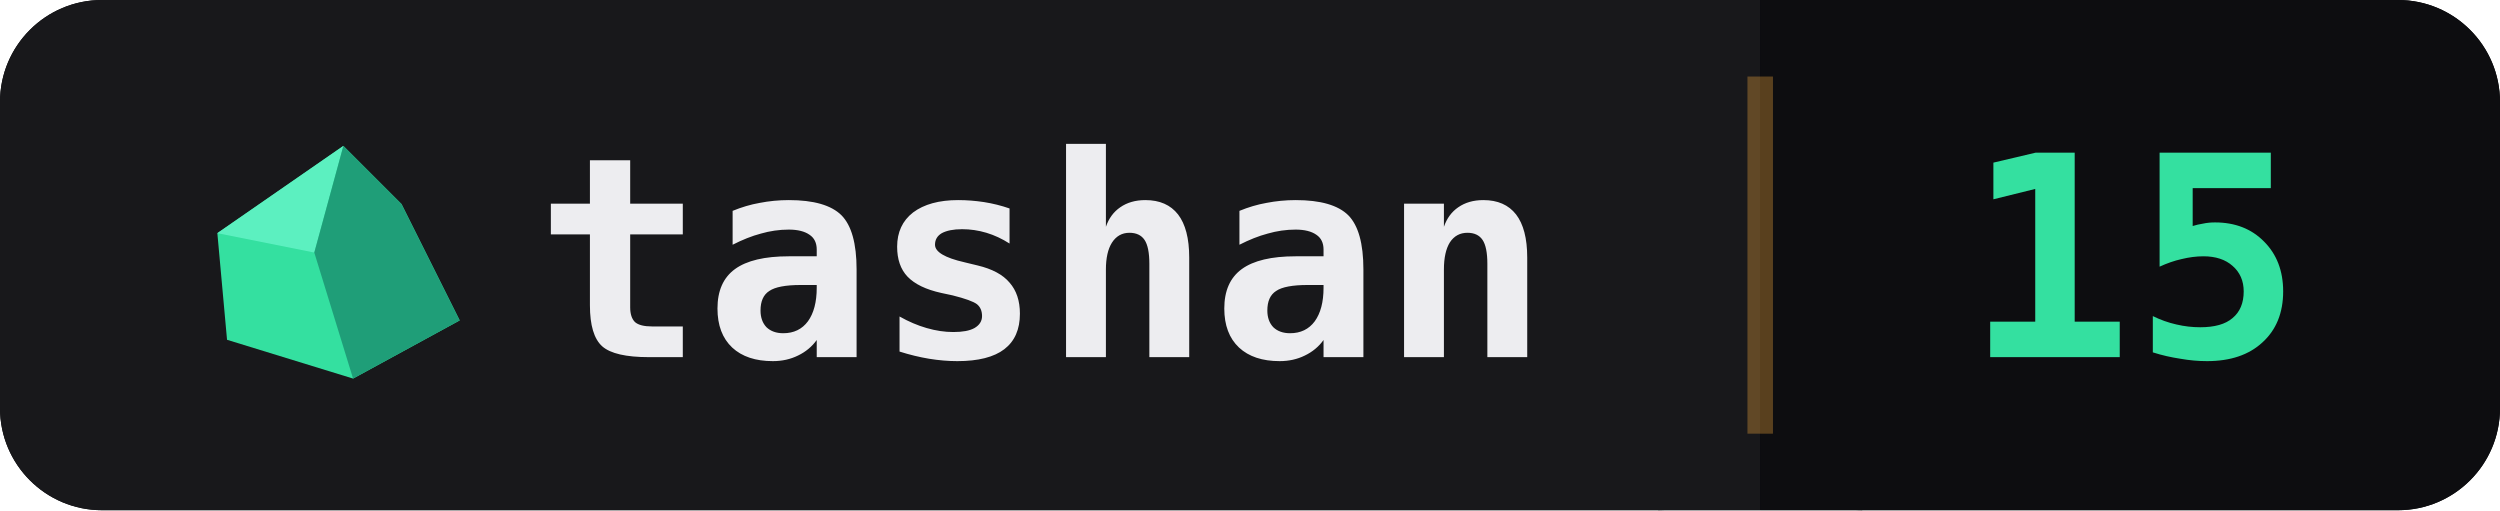
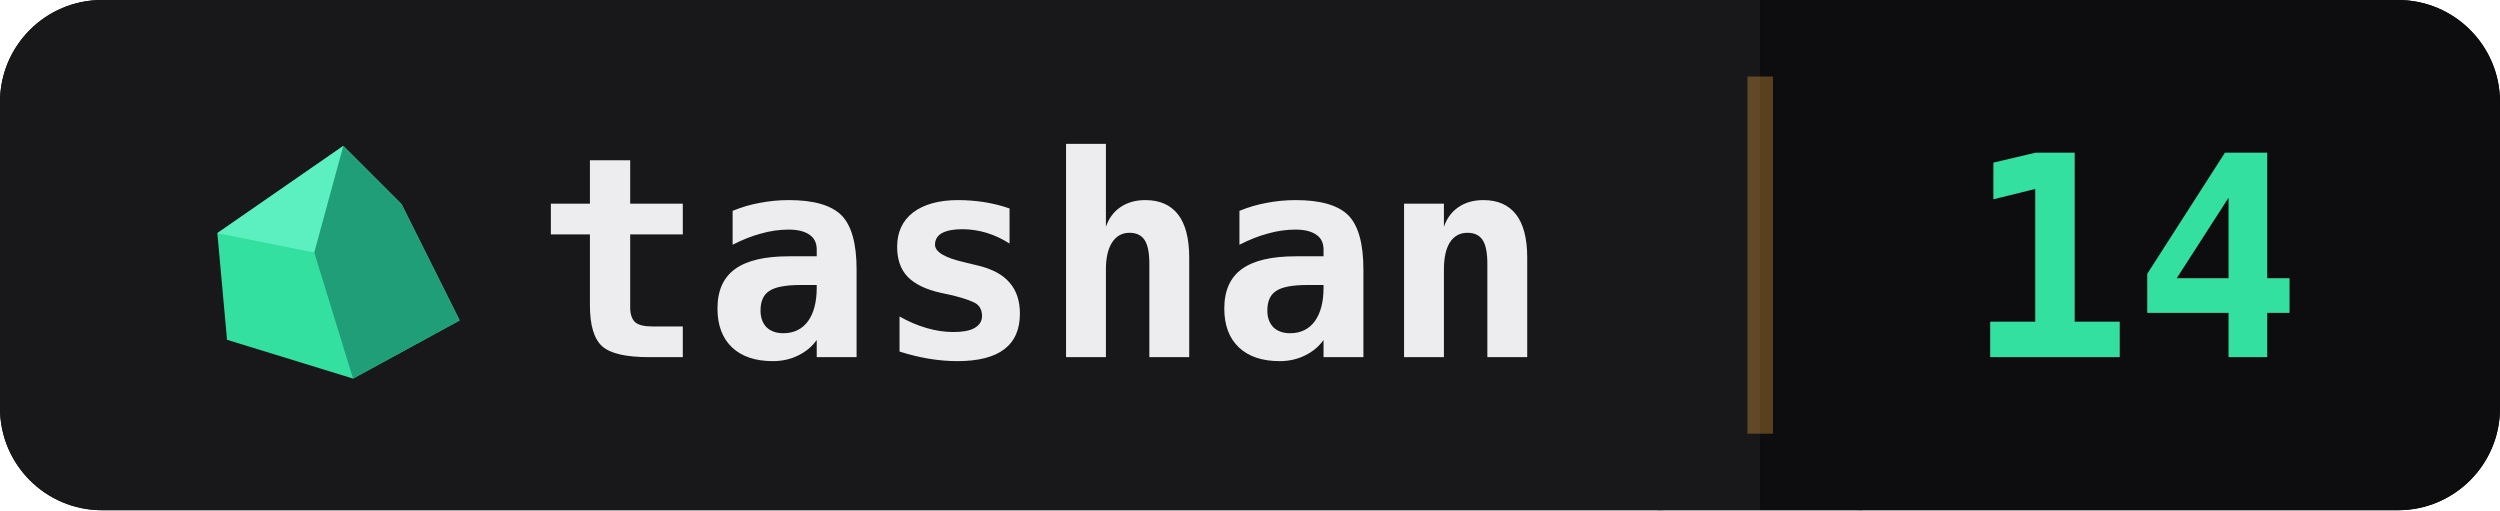
- <svg xmlns="http://www.w3.org/2000/svg" width="98" height="20" role="img" aria-label="tashan: 15 ">
+ <svg xmlns="http://www.w3.org/2000/svg" width="98" height="20" role="img" aria-label="tashan: 14 ">
  <rect width="98" height="20" rx="4" fill="#09090b" />
  <rect width="69" height="20" rx="4" fill="#18181b" />
  <rect x="65" width="4" height="20" fill="#18181b" />
  <rect x="69" width="29" height="20" rx="4" fill="#0d0d10" />
  <rect x="69" width="4" height="20" fill="#0d0d10" />
  <line x1="69" y1="3" x2="69" y2="17" stroke="rgba(233,162,59,.35)" />
  <g transform="translate(7,4.2) scale(0.38)">
    <path d="M17 4 L23 10 L29 22 L18 28 L5 24 L4 13 Z" fill="#34e0a0" />
    <path d="M17 4 L4 13 L14 15 Z" fill="#5cf0c0" />
    <path d="M17 4 L23 10 L29 22 L18 28 L14 15 Z" fill="#1f9e78" />
  </g>
  <text x="21" y="14" font-family="ui-monospace,SFMono-Regular,Menlo,Consolas,monospace" font-size="11" font-weight="600">
    <tspan fill="#ededf0">tashan</tspan>
  </text>
  <text x="77" y="14" font-family="ui-monospace,SFMono-Regular,Menlo,Consolas,monospace" font-size="11" font-weight="600">
-     <tspan fill="#34e0a0">15</tspan>
+     <tspan fill="#34e0a0">14</tspan>
  </text>
</svg>
